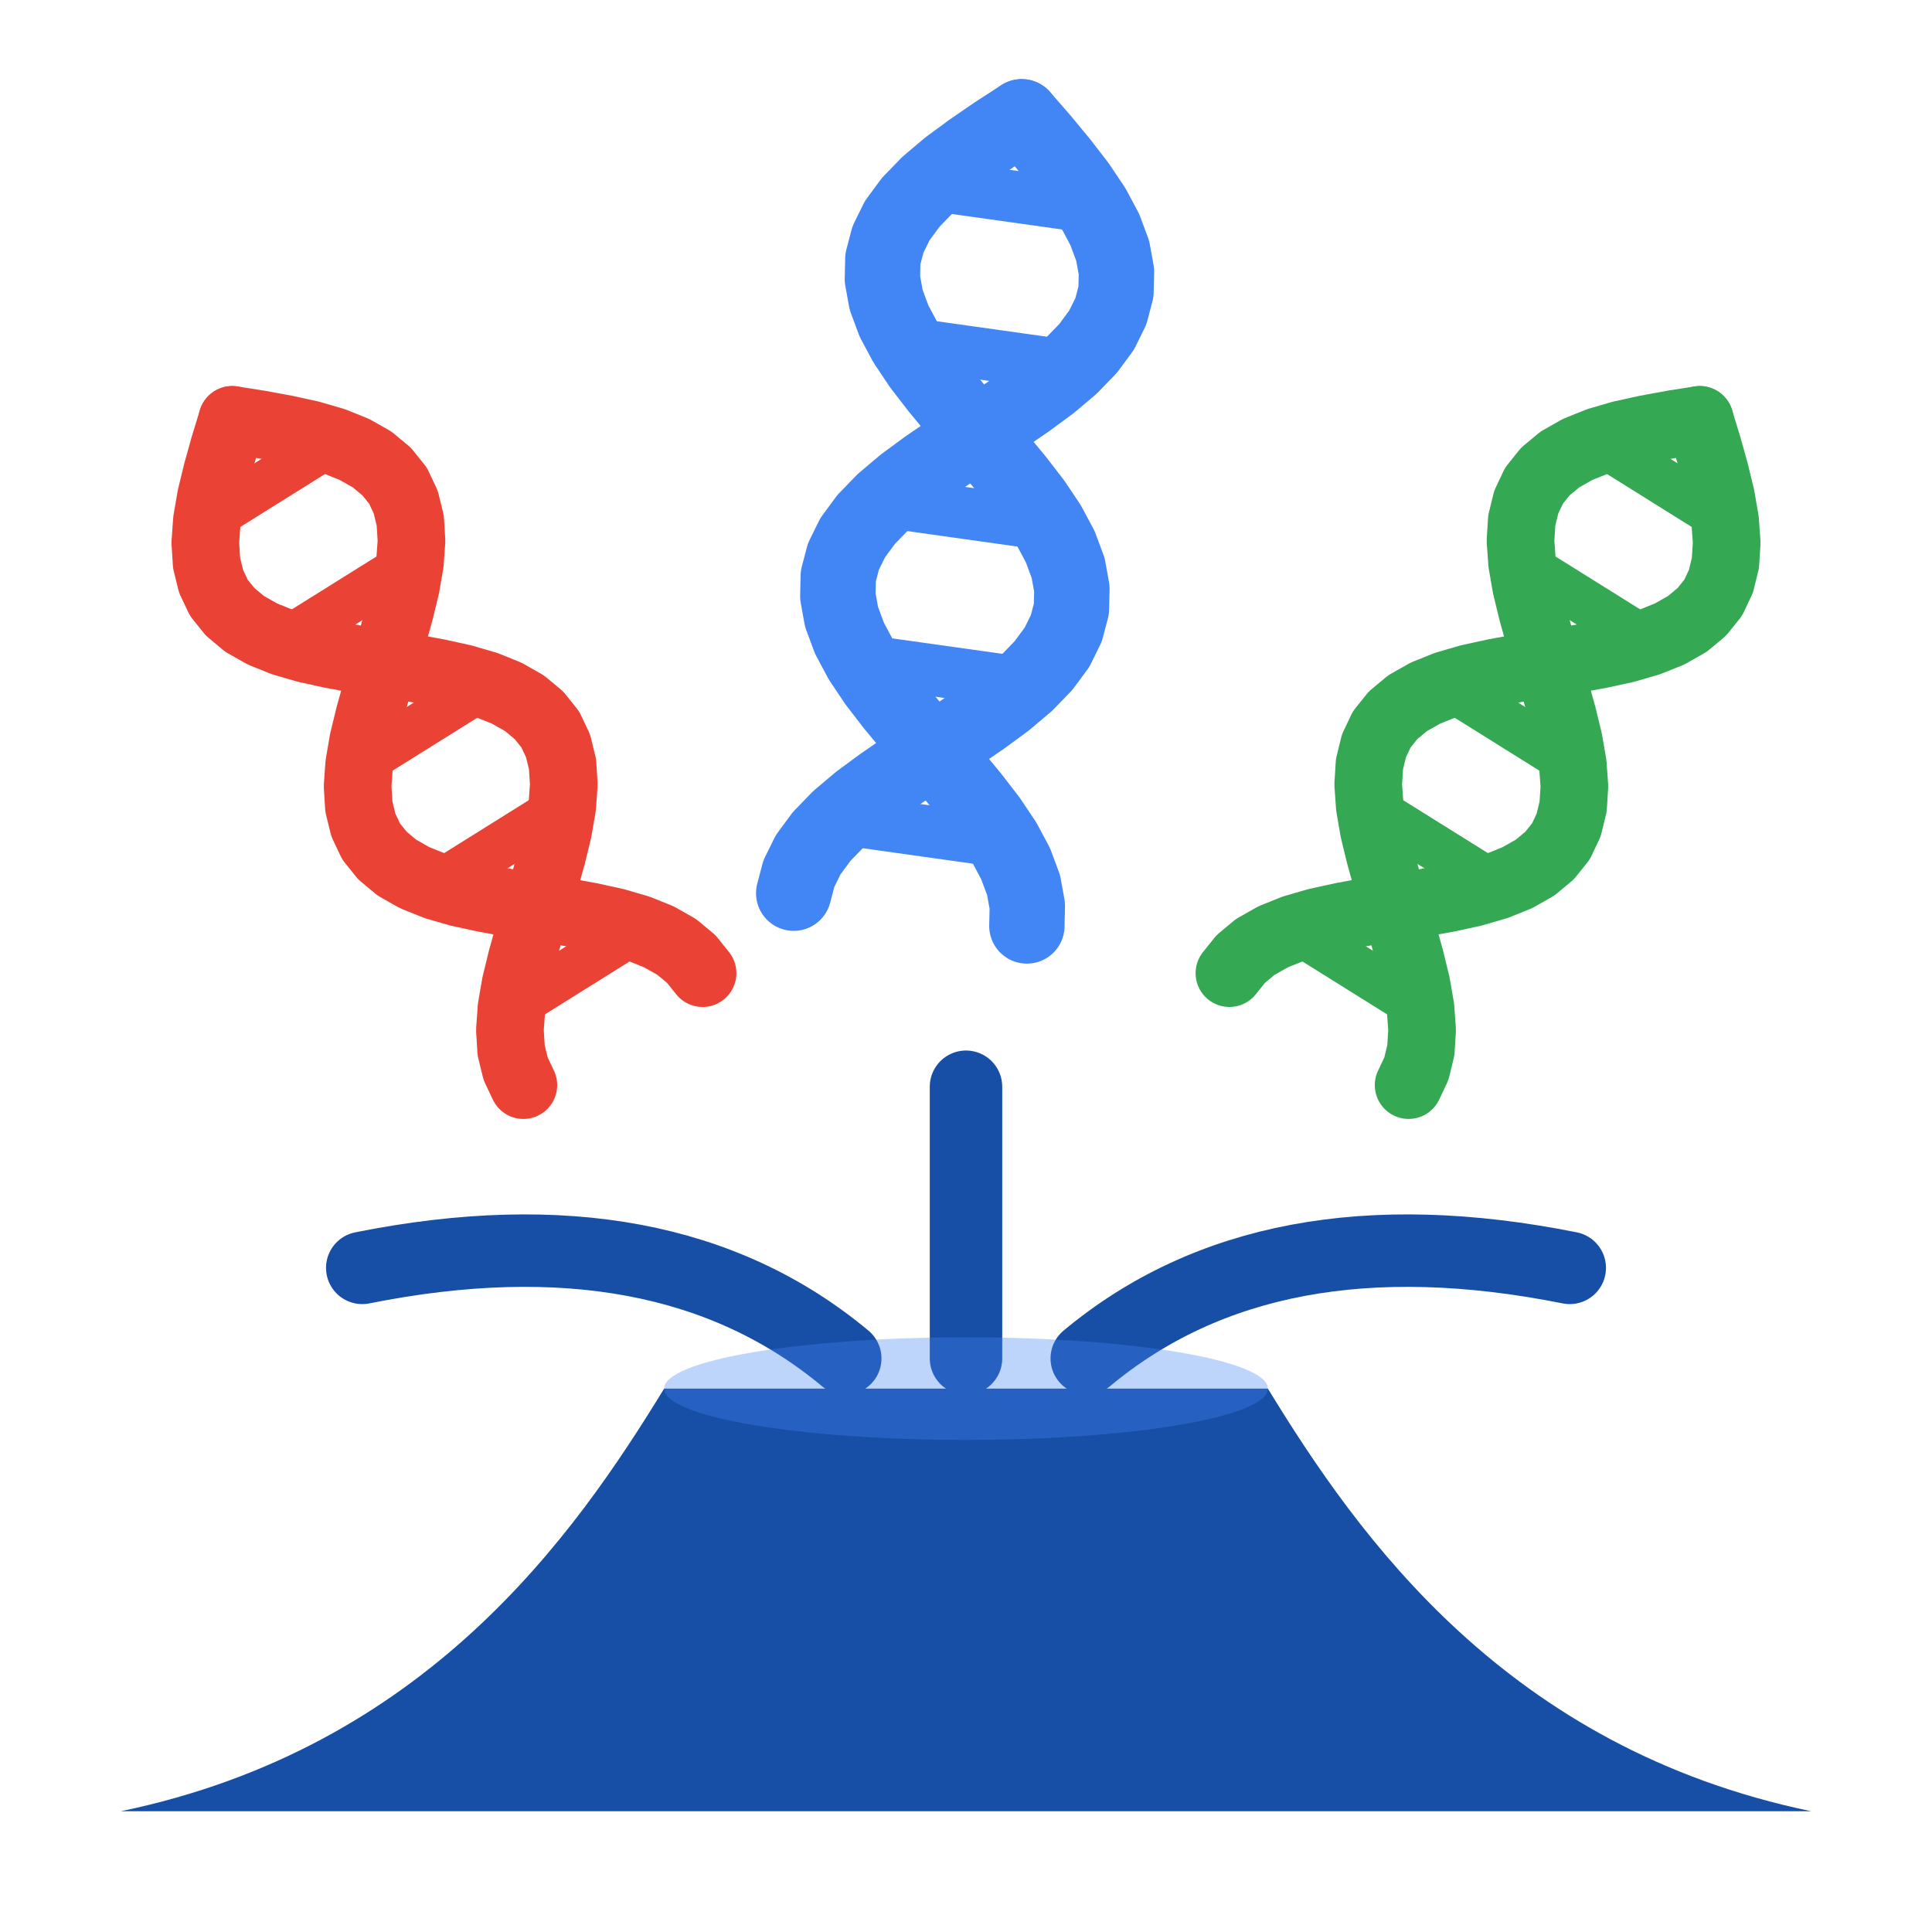
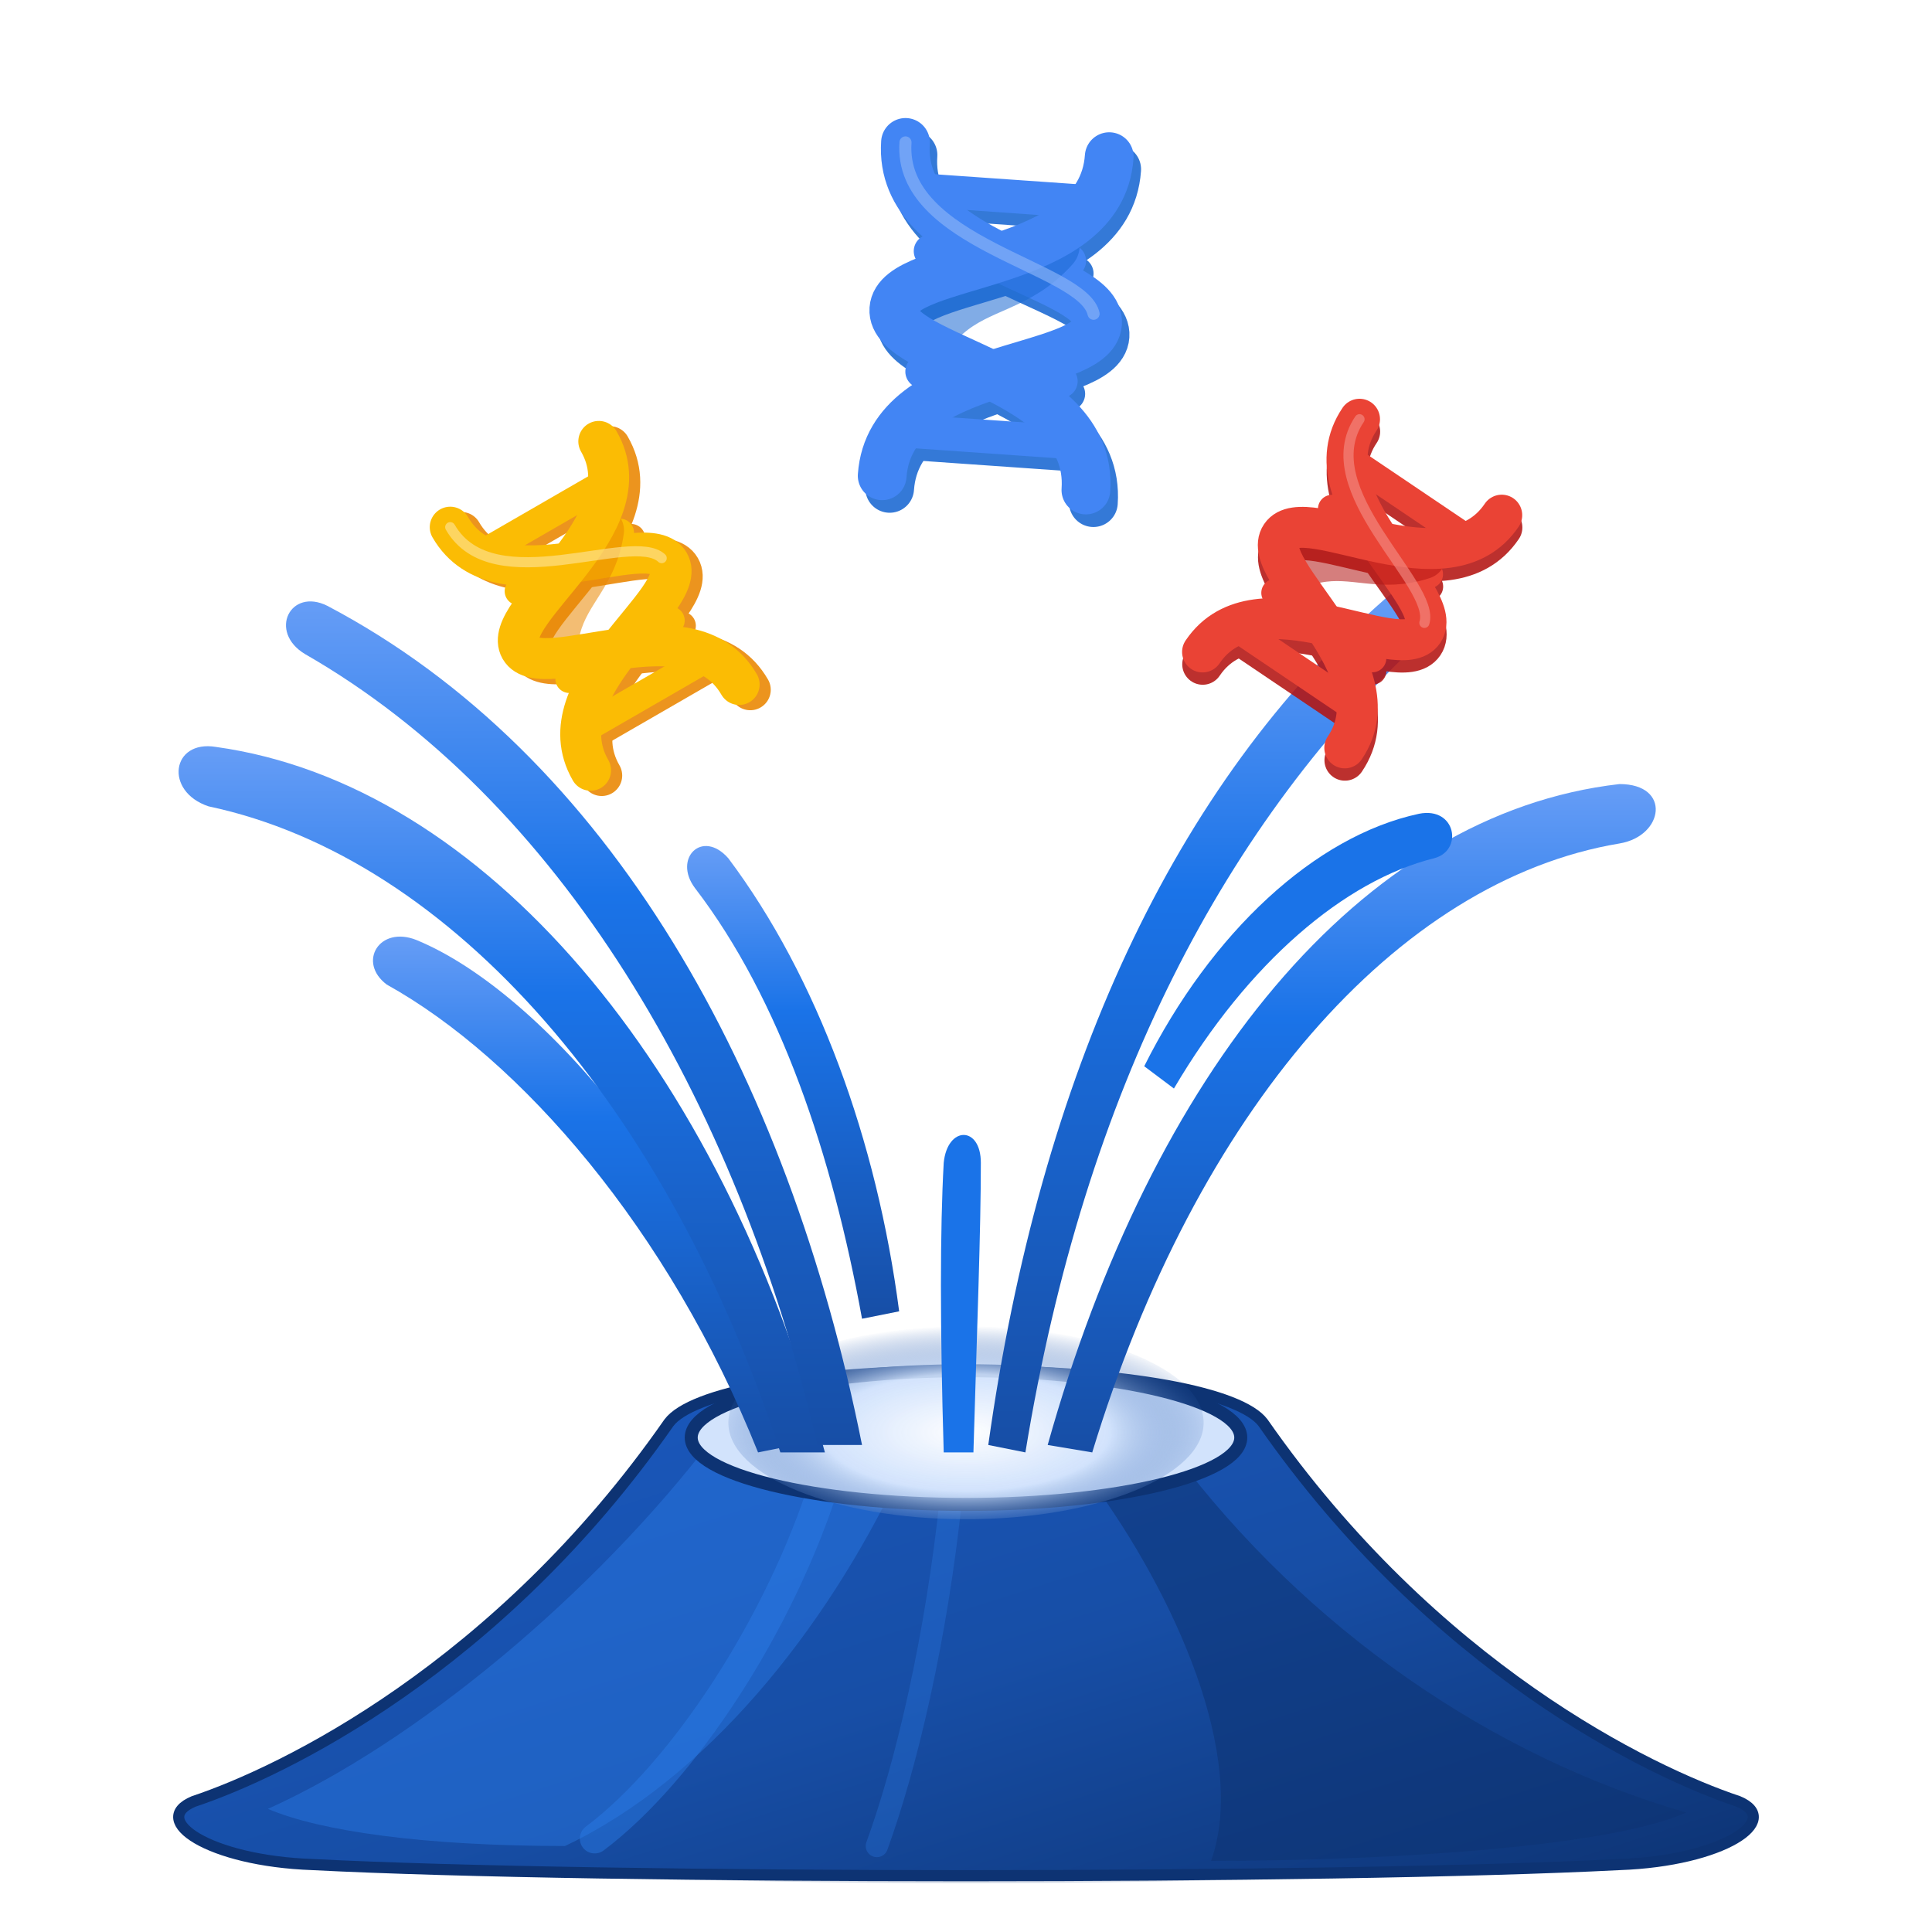
- <svg xmlns="http://www.w3.org/2000/svg" viewBox="0 0 64 64" width="64" height="64" role="img" aria-label="Geyser Genomics">
+ <svg xmlns="http://www.w3.org/2000/svg" viewBox="0 0 512 512" width="512" height="512" role="img" aria-label="Geyser Genomics" fill="none">
  <defs>
-     <symbol id="helix-bold" viewBox="-7 -2 14 38" overflow="visible">
-       <path d="M3.54 3.40 L-3.54 3.40 M3.54 10.20 L-3.54 10.20 M-3.54 17.00 L3.54 17.00 M-3.54 23.80 L3.54 23.80 M3.54 30.60 L-3.54 30.60" stroke-width="2.2" stroke-linecap="round" />
-       <path d="M0.00 0.00 L0.98 0.85 L1.91 1.70 L2.78 2.55 L3.54 3.40 L4.16 4.25 L4.62 5.10 L4.90 5.95 L5.00 6.80 L4.90 7.65 L4.62 8.50 L4.16 9.35 L3.54 10.20 L2.78 11.05 L1.91 11.90 L0.98 12.75 L0.00 13.60 L-0.98 14.45 L-1.91 15.30 L-2.78 16.15 L-3.54 17.00 L-4.16 17.85 L-4.62 18.70 L-4.90 19.55 L-5.00 20.40 L-4.90 21.25 L-4.62 22.10 L-4.16 22.95 L-3.54 23.80 L-2.78 24.65 L-1.91 25.50 L-0.98 26.35 L-0.00 27.20 L0.98 28.05 L1.91 28.90 L2.78 29.75 L3.54 30.60 L4.16 31.45 L4.62 32.30 L4.90 33.15 L5.00 34.00" fill="none" stroke-width="3.2" stroke-linecap="round" stroke-linejoin="round" />
-       <path d="M-0.00 0.00 L-0.98 0.85 L-1.91 1.70 L-2.78 2.55 L-3.54 3.40 L-4.16 4.25 L-4.62 5.10 L-4.90 5.95 L-5.00 6.80 L-4.90 7.65 L-4.62 8.50 L-4.16 9.35 L-3.54 10.20 L-2.78 11.05 L-1.91 11.90 L-0.98 12.75 L-0.00 13.60 L0.98 14.45 L1.91 15.30 L2.78 16.15 L3.54 17.00 L4.16 17.85 L4.62 18.70 L4.90 19.55 L5.00 20.40 L4.90 21.25 L4.62 22.10 L4.16 22.95 L3.54 23.80 L2.78 24.65 L1.91 25.50 L0.98 26.35 L0.00 27.20 L-0.98 28.05 L-1.91 28.90 L-2.78 29.75 L-3.54 30.60 L-4.16 31.45 L-4.62 32.30 L-4.90 33.15 L-5.00 34.00" fill="none" stroke-width="3.2" stroke-linecap="round" stroke-linejoin="round" />
-     </symbol>
+     <linearGradient id="coneGrad-i" x1="0%" y1="0%" x2="100%" y2="100%">
+       <stop offset="0%" stop-color="#1A5BC4" />
+       <stop offset="55%" stop-color="#174EA6" />
+       <stop offset="100%" stop-color="#0D3373" />
+     </linearGradient>
+     <radialGradient id="ventGlow-i" cx="50%" cy="55%" r="55%">
+       <stop offset="0%" stop-color="#FFFFFF" stop-opacity="1" />
+       <stop offset="55%" stop-color="#D2E3FC" stop-opacity="0.9" />
+       <stop offset="100%" stop-color="#174EA6" stop-opacity="0" />
+     </radialGradient>
+     <linearGradient id="jetGrad-i" x1="50%" y1="100%" x2="50%" y2="0%">
+       <stop offset="0%" stop-color="#174EA6" />
+       <stop offset="65%" stop-color="#1A73E8" />
+       <stop offset="100%" stop-color="#669DF6" />
+     </linearGradient>
+     <g id="helix-blue-i">
+       <g transform="translate(1.8, 2.6)" stroke="#1967D2" stroke-linecap="round" fill="none" opacity="0.88">
+         <path d="M -20 -26 L 20 -26 M -15 -13 L 15 -13 M -15 13 L 15 13 M -20 26 L 20 26" stroke-width="7.2" />
+         <path d="M -22 -36 C -22 -11, 22 -11, 22 0 C 22 11, -22 11, -22 36" stroke-width="10.5" />
+         <path d="M 22 -36 C 22 -11, -22 -11, -22 0 C -22 11, 22 11, 22 36" stroke-width="10.5" />
+       </g>
+       <g stroke="#4285F4" stroke-linecap="round" fill="none">
+         <path d="M -20 -26 L 20 -26 M -15 -13 L 15 -13 M -15 13 L 15 13 M -20 26 L 20 26" stroke-width="7.2" />
+         <path d="M -22 -36 C -22 -11, 22 -11, 22 0 C 22 11, -22 11, -22 36" stroke-width="10.5" />
+         <path d="M 11 -16 C 4 -7, -4 -7, -11 0" stroke="#1967D2" stroke-width="12" opacity="0.55" />
+         <path d="M 22 -36 C 22 -11, -22 -11, -22 0 C -22 11, 22 11, 22 36" stroke-width="10.5" />
+         <path d="M -22 -36 C -22 -14, 18 -12, 21 -2" stroke="#8AB4F8" stroke-width="2.6" opacity="0.65" />
+       </g>
+     </g>
+     <g id="helix-red-i">
+       <g transform="translate(1.8, 2.6)" stroke="#B31412" stroke-linecap="round" fill="none" opacity="0.88">
+         <path d="M -20 -26 L 20 -26 M -15 -13 L 15 -13 M -15 13 L 15 13 M -20 26 L 20 26" stroke-width="7.2" />
+         <path d="M -22 -36 C -22 -11, 22 -11, 22 0 C 22 11, -22 11, -22 36" stroke-width="10.5" />
+         <path d="M 22 -36 C 22 -11, -22 -11, -22 0 C -22 11, 22 11, 22 36" stroke-width="10.5" />
+       </g>
+       <g stroke="#EA4335" stroke-linecap="round" fill="none">
+         <path d="M -20 -26 L 20 -26 M -15 -13 L 15 -13 M -15 13 L 15 13 M -20 26 L 20 26" stroke-width="7.2" />
+         <path d="M -22 -36 C -22 -11, 22 -11, 22 0 C 22 11, -22 11, -22 36" stroke-width="10.5" />
+         <path d="M 11 -16 C 4 -7, -4 -7, -11 0" stroke="#B31412" stroke-width="12" opacity="0.55" />
+         <path d="M 22 -36 C 22 -11, -22 -11, -22 0 C -22 11, 22 11, 22 36" stroke-width="10.5" />
+         <path d="M -22 -36 C -22 -14, 18 -12, 21 -2" stroke="#F28B82" stroke-width="2.6" opacity="0.65" />
+       </g>
+     </g>
+     <g id="helix-yellow-i">
+       <g transform="translate(1.8, 2.6)" stroke="#EA8600" stroke-linecap="round" fill="none" opacity="0.88">
+         <path d="M -20 -26 L 20 -26 M -15 -13 L 15 -13 M -15 13 L 15 13 M -20 26 L 20 26" stroke-width="7.2" />
+         <path d="M -22 -36 C -22 -11, 22 -11, 22 0 C 22 11, -22 11, -22 36" stroke-width="10.5" />
+         <path d="M 22 -36 C 22 -11, -22 -11, -22 0 C -22 11, 22 11, 22 36" stroke-width="10.5" />
+       </g>
+       <g stroke="#FBBC04" stroke-linecap="round" fill="none">
+         <path d="M -20 -26 L 20 -26 M -15 -13 L 15 -13 M -15 13 L 15 13 M -20 26 L 20 26" stroke-width="7.2" />
+         <path d="M -22 -36 C -22 -11, 22 -11, 22 0 C 22 11, -22 11, -22 36" stroke-width="10.5" />
+         <path d="M 11 -16 C 4 -7, -4 -7, -11 0" stroke="#EA8600" stroke-width="12" opacity="0.55" />
+         <path d="M 22 -36 C 22 -11, -22 -11, -22 0 C -22 11, 22 11, 22 36" stroke-width="10.5" />
+         <path d="M -22 -36 C -22 -14, 18 -12, 21 -2" stroke="#FDE293" stroke-width="2.6" opacity="0.65" />
+       </g>
+     </g>
+     <g id="helix-green-i">
+       <g transform="translate(1.8, 2.6)" stroke="#137333" stroke-linecap="round" fill="none" opacity="0.88">
+         <path d="M -20 -26 L 20 -26 M -15 -13 L 15 -13 M -15 13 L 15 13 M -20 26 L 20 26" stroke-width="7.2" />
+         <path d="M -22 -36 C -22 -11, 22 -11, 22 0 C 22 11, -22 11, -22 36" stroke-width="10.5" />
+         <path d="M 22 -36 C 22 -11, -22 -11, -22 0 C -22 11, 22 11, 22 36" stroke-width="10.5" />
+       </g>
+       <g stroke="#34A853" stroke-linecap="round" fill="none">
+         <path d="M -20 -26 L 20 -26 M -15 -13 L 15 -13 M -15 13 L 15 13 M -20 26 L 20 26" stroke-width="7.2" />
+         <path d="M -22 -36 C -22 -11, 22 -11, 22 0 C 22 11, -22 11, -22 36" stroke-width="10.5" />
+         <path d="M 11 -16 C 4 -7, -4 -7, -11 0" stroke="#137333" stroke-width="12" opacity="0.55" />
+         <path d="M 22 -36 C 22 -11, -22 -11, -22 0 C -22 11, 22 11, 22 36" stroke-width="10.5" />
+         <path d="M -22 -36 C -22 -14, 18 -12, 21 -2" stroke="#81C995" stroke-width="2.6" opacity="0.65" />
+       </g>
+     </g>
  </defs>
-   <path d="M28 45 Q22 40 12 42" fill="none" stroke="#174EA6" stroke-width="2.4" stroke-linecap="round" />
-   <path d="M32 45 L32 36" fill="none" stroke="#174EA6" stroke-width="2.4" stroke-linecap="round" />
-   <path d="M36 45 Q42 40 52 42" fill="none" stroke="#174EA6" stroke-width="2.4" stroke-linecap="round" />
-   <use href="#helix-bold" x="-7" y="-19" width="14" height="38" stroke="#4285F4" transform="translate(32.0 17.0) rotate(8) scale(0.78)" />
-   <use href="#helix-bold" x="-7" y="-19" width="14" height="38" stroke="#EA4335" transform="translate(14.0 24.0) rotate(-32) scale(0.70)" />
-   <use href="#helix-bold" x="-7" y="-19" width="14" height="38" stroke="#34A853" transform="translate(50.0 24.0) rotate(32) scale(0.70)" />
-   <path d="M4.0 60.0 C14.1 57.9 19.0 50.9 22.0 46.0 L42.0 46.0 C45.0 50.9 49.9 57.9 60.0 60.0 Z" fill="#174EA6" />
-   <ellipse cx="32.0" cy="46.0" rx="10.0" ry="1.7" fill="#4285F4" fill-opacity="0.35" />
+   <g transform="translate(-228.13, -211.40) scale(0.984)">
+     <ellipse cx="492" cy="708" rx="206" ry="14" fill="#0D3373" opacity="0.18" />
+     <path d="M 284 700 C 308 692, 366 664, 412 598 C 418 590, 448 584, 492 584 C 536 584, 566 590, 572 598 C 618 664, 676 692, 700 700 C 712 705, 696 716, 668 717 C 590 721, 394 721, 316 717 C 288 716, 272 705, 284 700 Z" fill="url(#coneGrad-i)" stroke="#0D3373" stroke-width="3" stroke-linejoin="round" />
+     <path d="M 304 702 C 344 684, 392 644, 424 602 C 434 606, 456 610, 474 612 C 454 654, 422 694, 384 712 C 346 712, 318 708, 304 702 Z" fill="#2B7DE9" opacity="0.42" />
+     <path d="M 454 614 C 442 652, 416 692, 392 710" stroke="#2B7DE9" stroke-width="8" stroke-linecap="round" opacity="0.45" />
+     <path d="M 488 618 C 484 656, 476 690, 468 712" stroke="#2B7DE9" stroke-width="6" stroke-linecap="round" opacity="0.3" />
+     <path d="M 548 606 C 584 654, 634 688, 686 703 C 666 712, 608 716, 558 716 C 568 688, 548 644, 526 614 Z" fill="#0D3373" opacity="0.55" />
+     <ellipse cx="492" cy="602" rx="74" ry="18" fill="#D2E3FC" stroke="#0D3373" stroke-width="3.5" />
+     <ellipse cx="492" cy="598" rx="64" ry="26" fill="url(#ventGlow-i)" />
+     <g fill="url(#jetGrad-i)">
+       <path d="M 446 604 C 424 536, 378 482, 344 468 C 334 464, 328 474, 336 480 C 372 500, 412 546, 436 606 Z" />
+       <path d="M 454 606 C 426 502, 362 426, 290 416 C 278 414, 276 428, 288 432 C 354 446, 412 514, 442 606 Z" />
+       <path d="M 464 604 C 444 504, 396 418, 320 378 C 310 373, 304 385, 314 391 C 382 430, 430 510, 452 604 Z" />
+       <path d="M 474 568 C 468 522, 452 478, 428 446 C 421 438, 413 446, 419 454 C 442 484, 456 526, 464 570 Z" />
+       <path d="M 486 606 C 485 572, 485 546, 486 528 C 487 518, 496 518, 496 528 C 496 546, 495 572, 494 606 Z" fill="#1A73E8" />
+       <path d="M 508 606 C 524 508, 562 436, 616 386 C 624 378, 614 368, 605 376 C 548 426, 512 504, 498 604 Z" />
+       <path d="M 526 606 C 554 514, 608 452, 668 442 C 680 440, 682 426, 668 426 C 598 434, 542 504, 514 604 Z" />
+       <path d="M 548 508 C 568 474, 594 452, 618 446 C 626 444, 624 432, 614 434 C 586 440, 558 466, 540 502 Z" fill="#1A73E8" />
+     </g>
+     <use href="#helix-blue-i" transform="translate(500, 300) rotate(4) scale(1.25)" />
+     <use href="#helix-red-i" transform="translate(596, 372) rotate(34) scale(1.05)" />
+     <use href="#helix-yellow-i" transform="translate(392, 378) rotate(-30) scale(1.05)" />
+   </g>
</svg>
